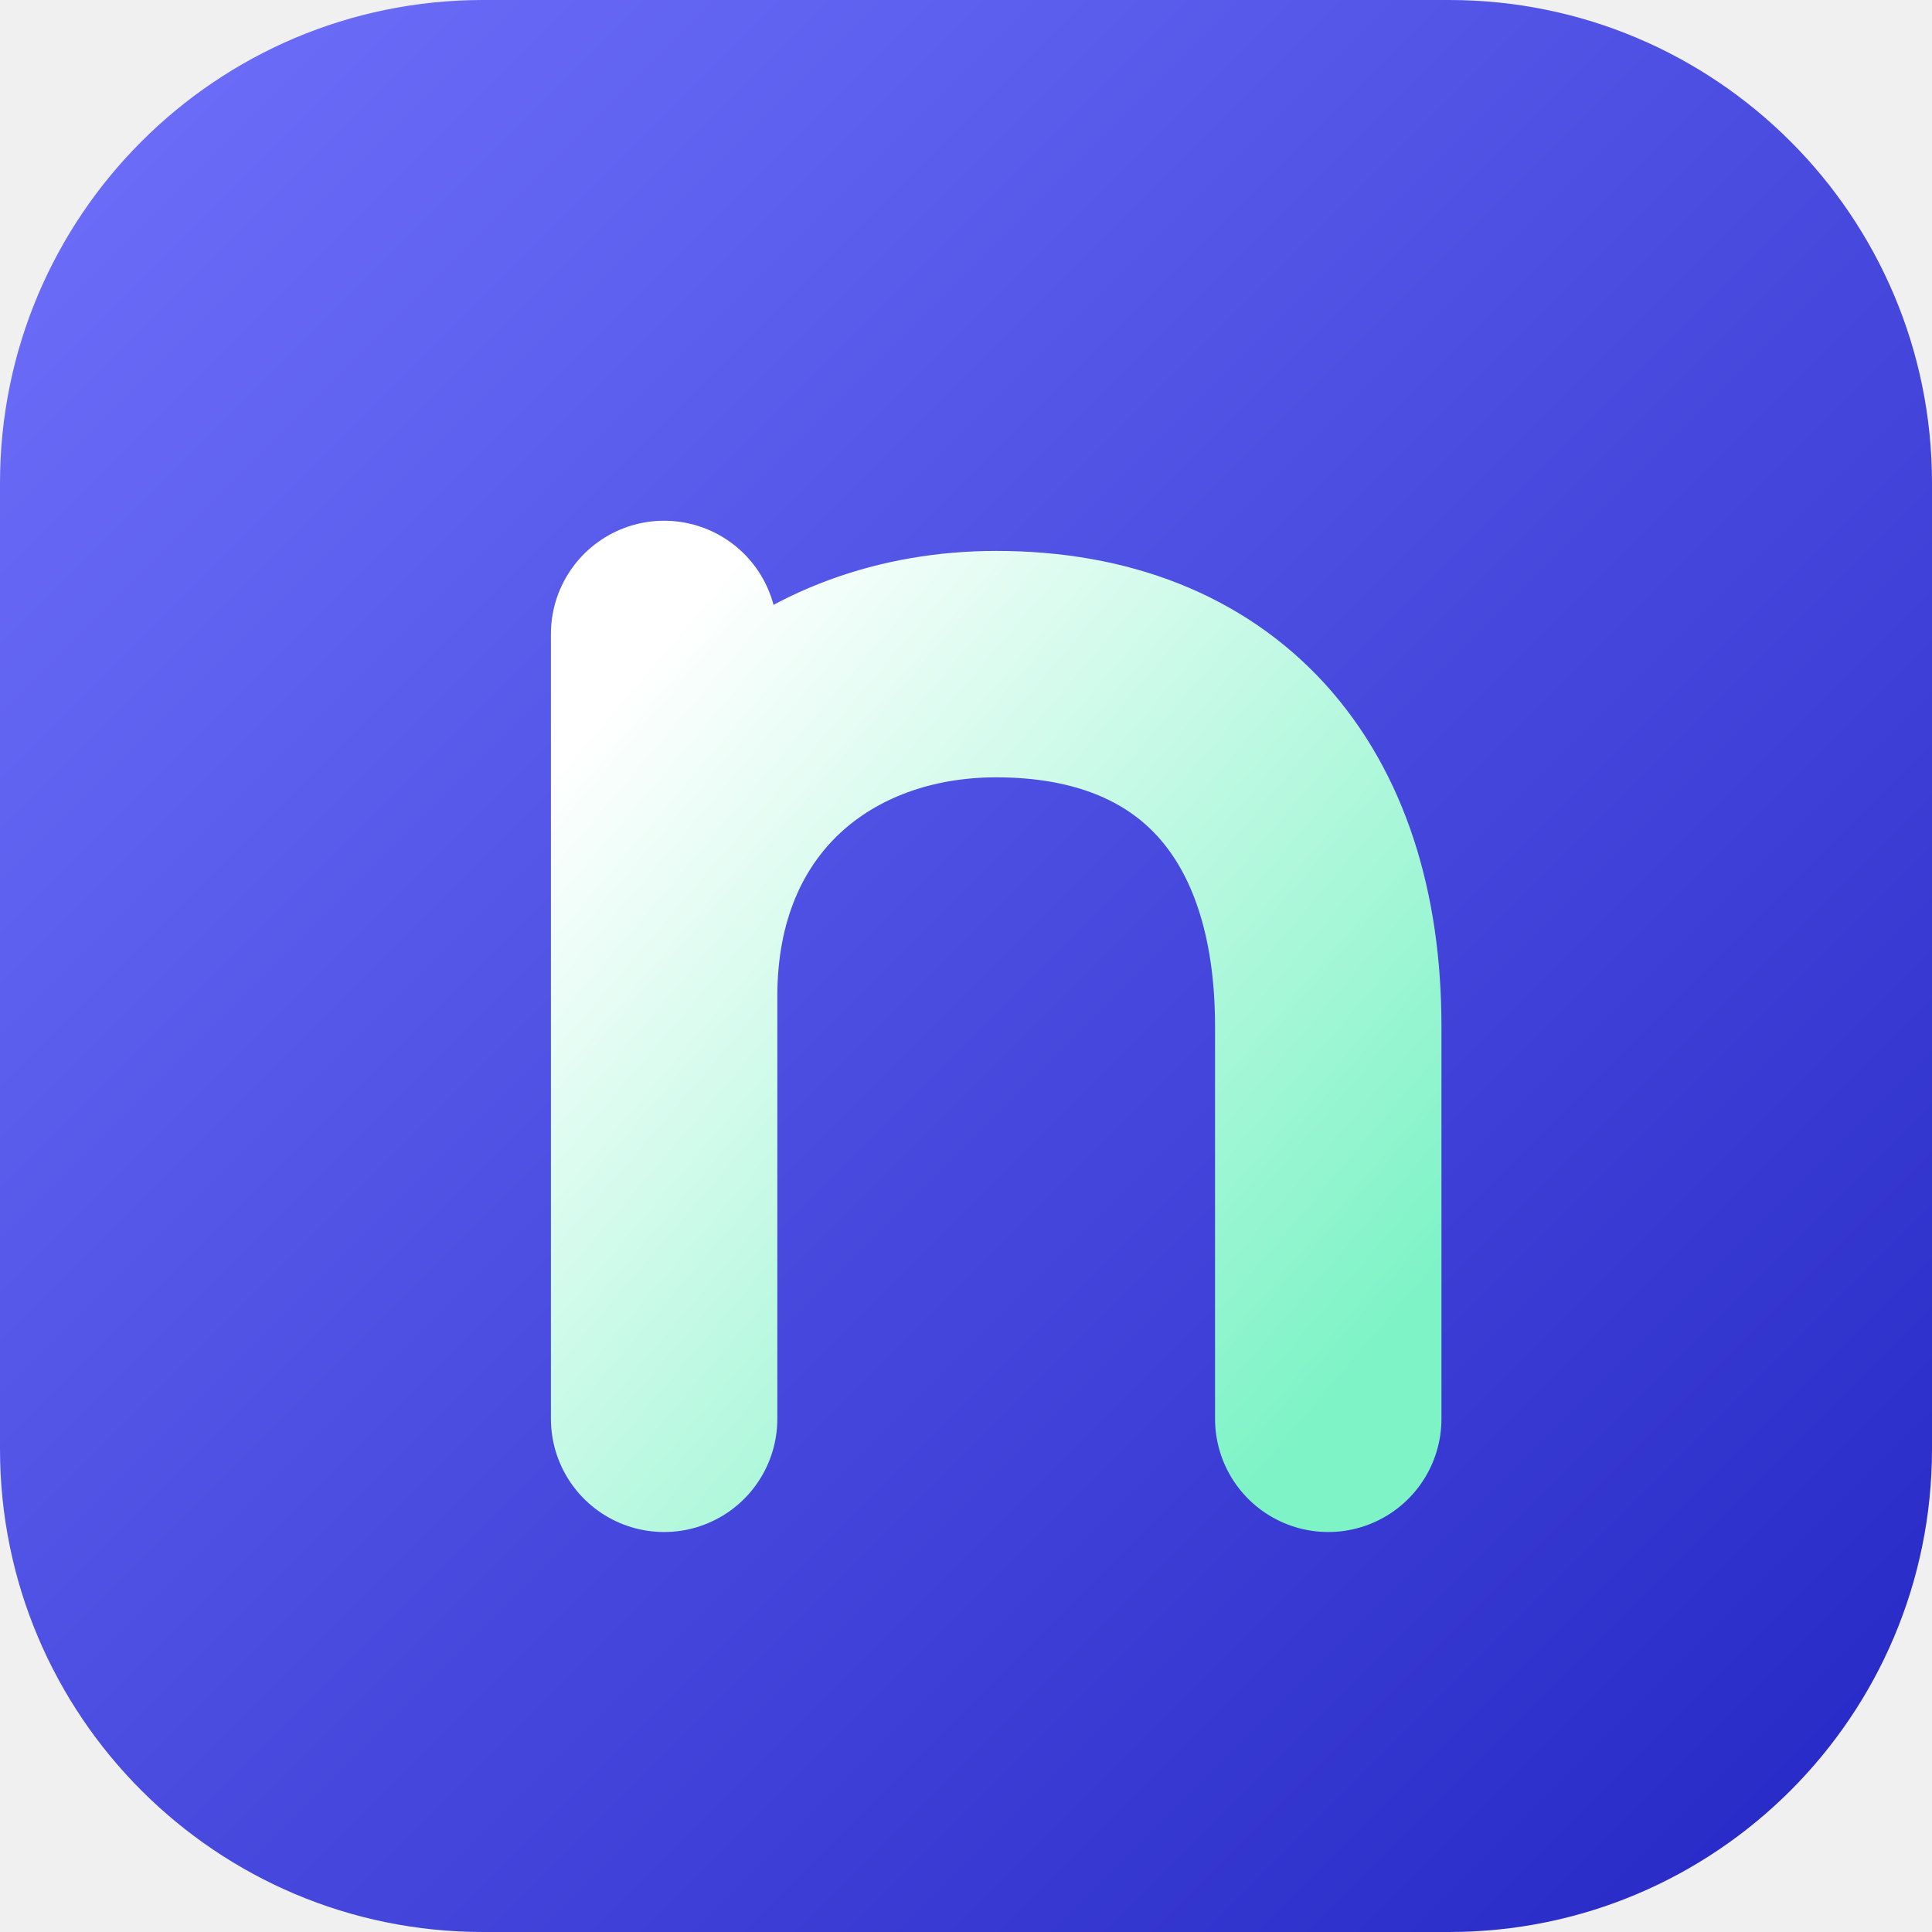
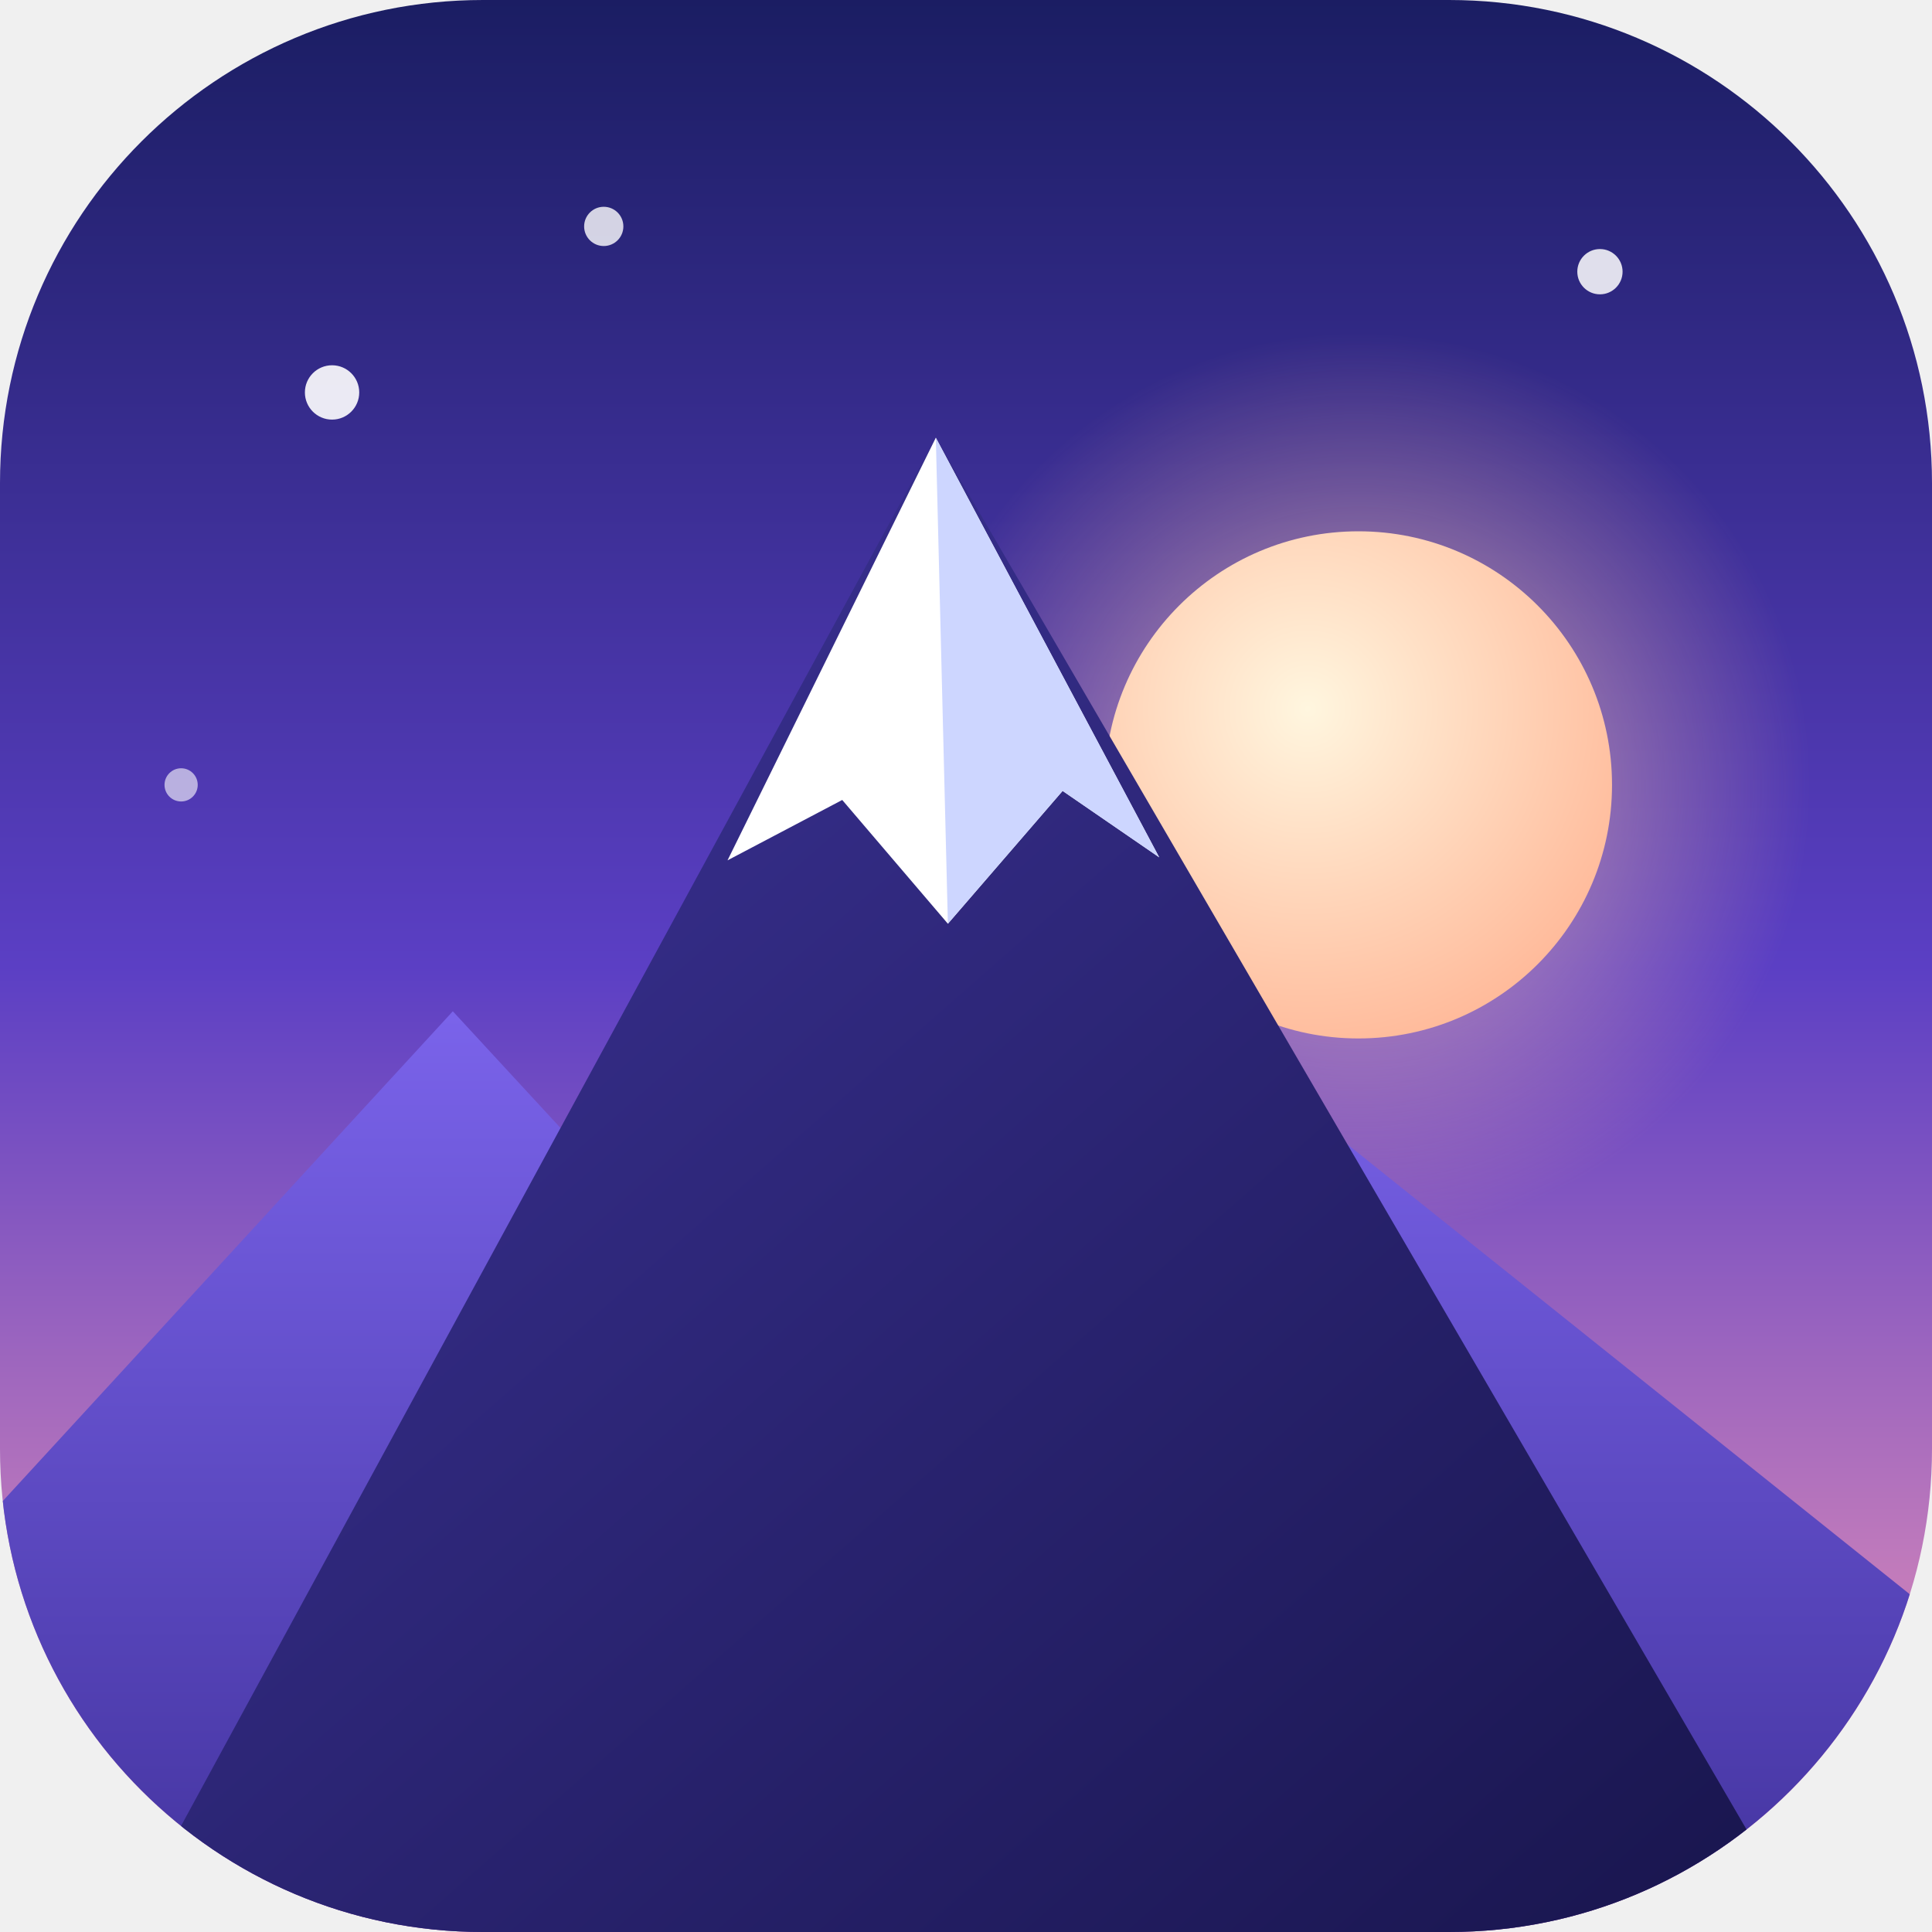
<svg xmlns="http://www.w3.org/2000/svg" viewBox="0 0 64 64">
  <defs>
-     <linearGradient id="lgb" x1="0" y1="0" x2="1" y2="1">
-       <stop offset="0" stop-color="#7072fc" />
-       <stop offset="1" stop-color="#2426c4" />
+     <linearGradient id="lgsky" x1="0" y1="0" x2="0" y2="1">
+       <stop offset="0" stop-color="#1a1d62" />
+       <stop offset=".5" stop-color="#5b3fc4" />
+       <stop offset="1" stop-color="#ff9fb6" />
    </linearGradient>
-     <linearGradient id="lgl" x1="0" y1="0" x2="1" y2="1">
-       <stop offset="0" stop-color="#fff" />
-       <stop offset="1" stop-color="#7df3c6" />
+     <radialGradient id="lgglow">
+       <stop offset="0" stop-color="#ffe2c2" stop-opacity=".75" />
+       <stop offset="1" stop-color="#ffb4a0" stop-opacity="0" />
+     </radialGradient>
+     <radialGradient id="lgsun" cx=".4" cy=".35" r=".8">
+       <stop offset="0" stop-color="#fff6df" />
+       <stop offset="1" stop-color="#ffb08f" />
+     </radialGradient>
+     <linearGradient id="lgm1" x1="0" y1="0" x2="0" y2="1">
+       <stop offset="0" stop-color="#7a63ea" />
+       <stop offset="1" stop-color="#3f3099" />
    </linearGradient>
+     <linearGradient id="lgm2" x1="0" y1="0" x2="1" y2="1">
+       <stop offset="0" stop-color="#40369f" />
+       <stop offset="1" stop-color="#17144a" />
+     </linearGradient>
+     <clipPath id="lgc">
+       <rect width="64" height="64" rx="16" />
+     </clipPath>
  </defs>
-   <rect width="64" height="64" rx="16" fill="url(#lgb)" />
-   <path d="M22 47V21M22 33C22 26 27 22 33 22C40 22 44 26.5 44 34V47" fill="none" stroke="url(#lgl)" stroke-width="7.5" stroke-linecap="round" stroke-linejoin="round" />
+   <rect width="64" height="64" rx="16" fill="url(#lgsky)" />
+   <g clip-path="url(#lgc)">
+     <circle cx="45" cy="26" r="15" fill="url(#lgglow)" />
+     <circle cx="45" cy="26" r="8.4" fill="url(#lgsun)" />
+     <circle cx="11" cy="13" r=".9" fill="#fff" opacity=".9" />
+     <circle cx="20" cy="7.5" r=".65" fill="#fff" opacity=".8" />
+     <circle cx="53" cy="9" r=".75" fill="#fff" opacity=".85" />
+     <circle cx="6" cy="26" r=".55" fill="#fff" opacity=".6" />
+     <path d="M-2 52L15 33.5 27 46.5 41 35 66 55V66H-2Z" fill="url(#lgm1)" />
+     <path d="M3 66L31 14.5 61 66Z" fill="url(#lgm2)" />
+     <path d="M31 14.5L38.4 28.4 35.2 26.2 31.4 30.6 27.9 26.5 24.1 28.5Z" fill="#fff" />
+     <path d="M31 14.5L38.4 28.4 35.2 26.2 31.4 30.6Z" fill="#cdd6ff" />
+   </g>
</svg>
